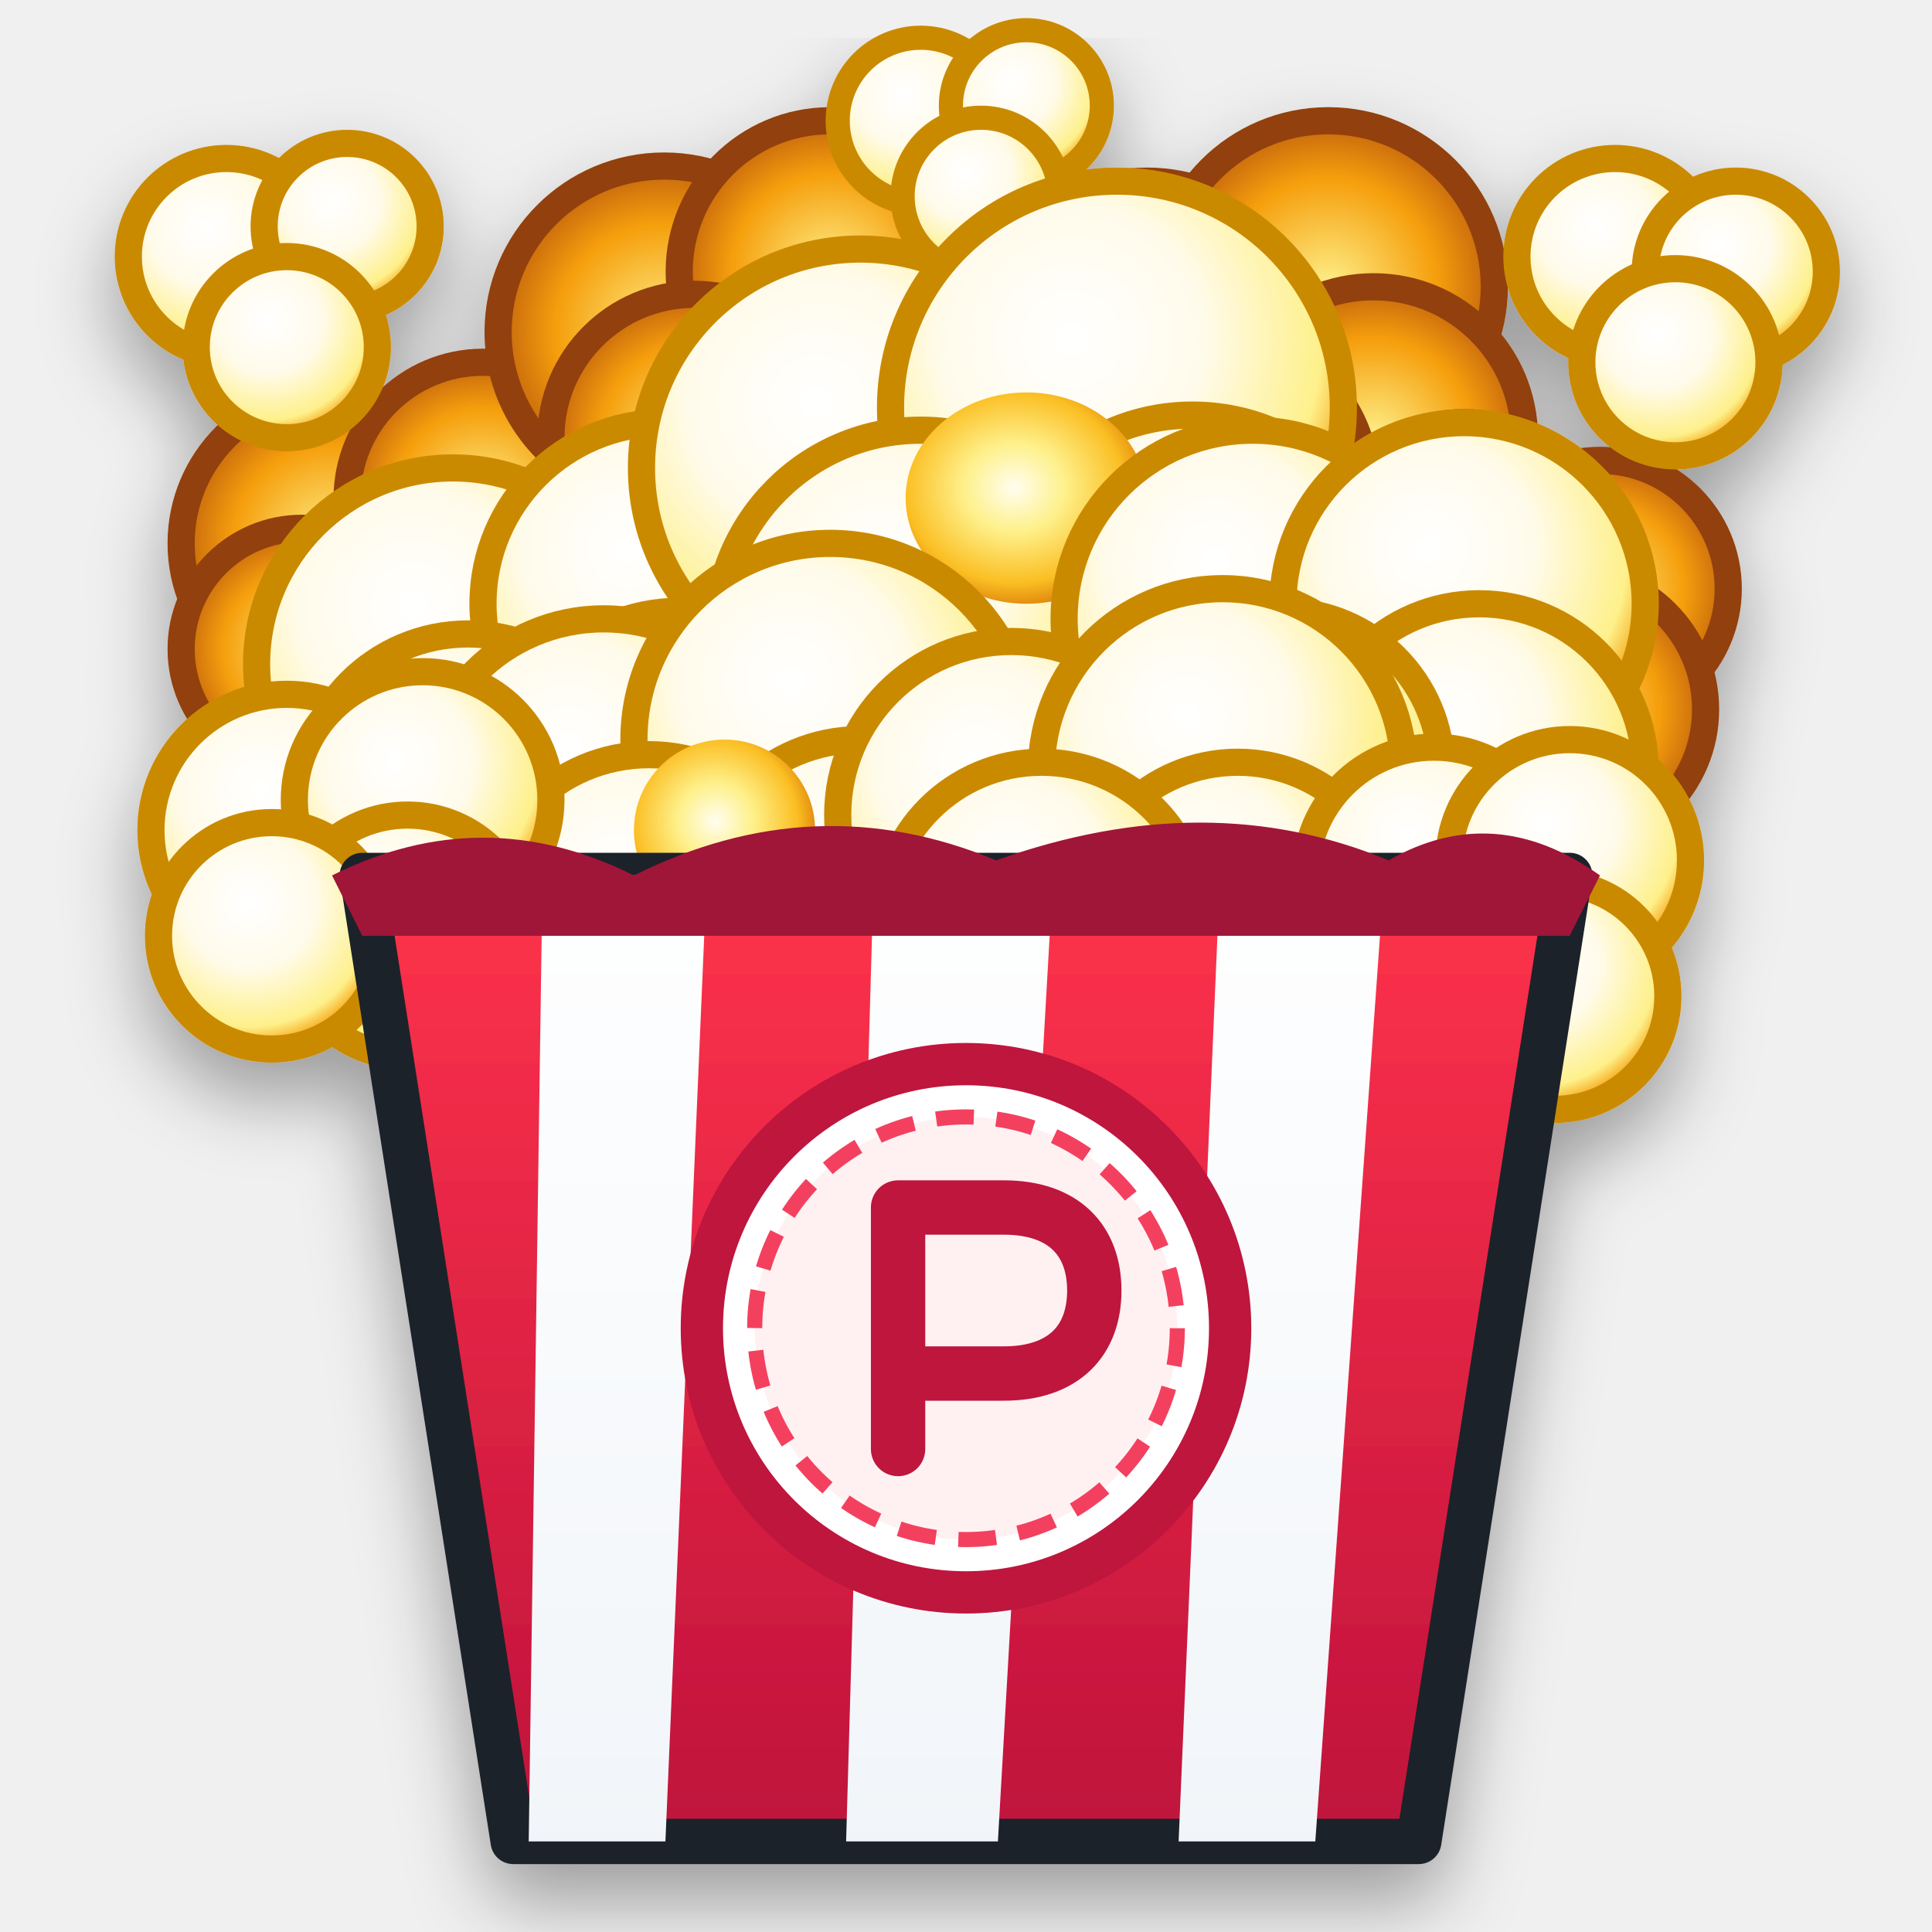
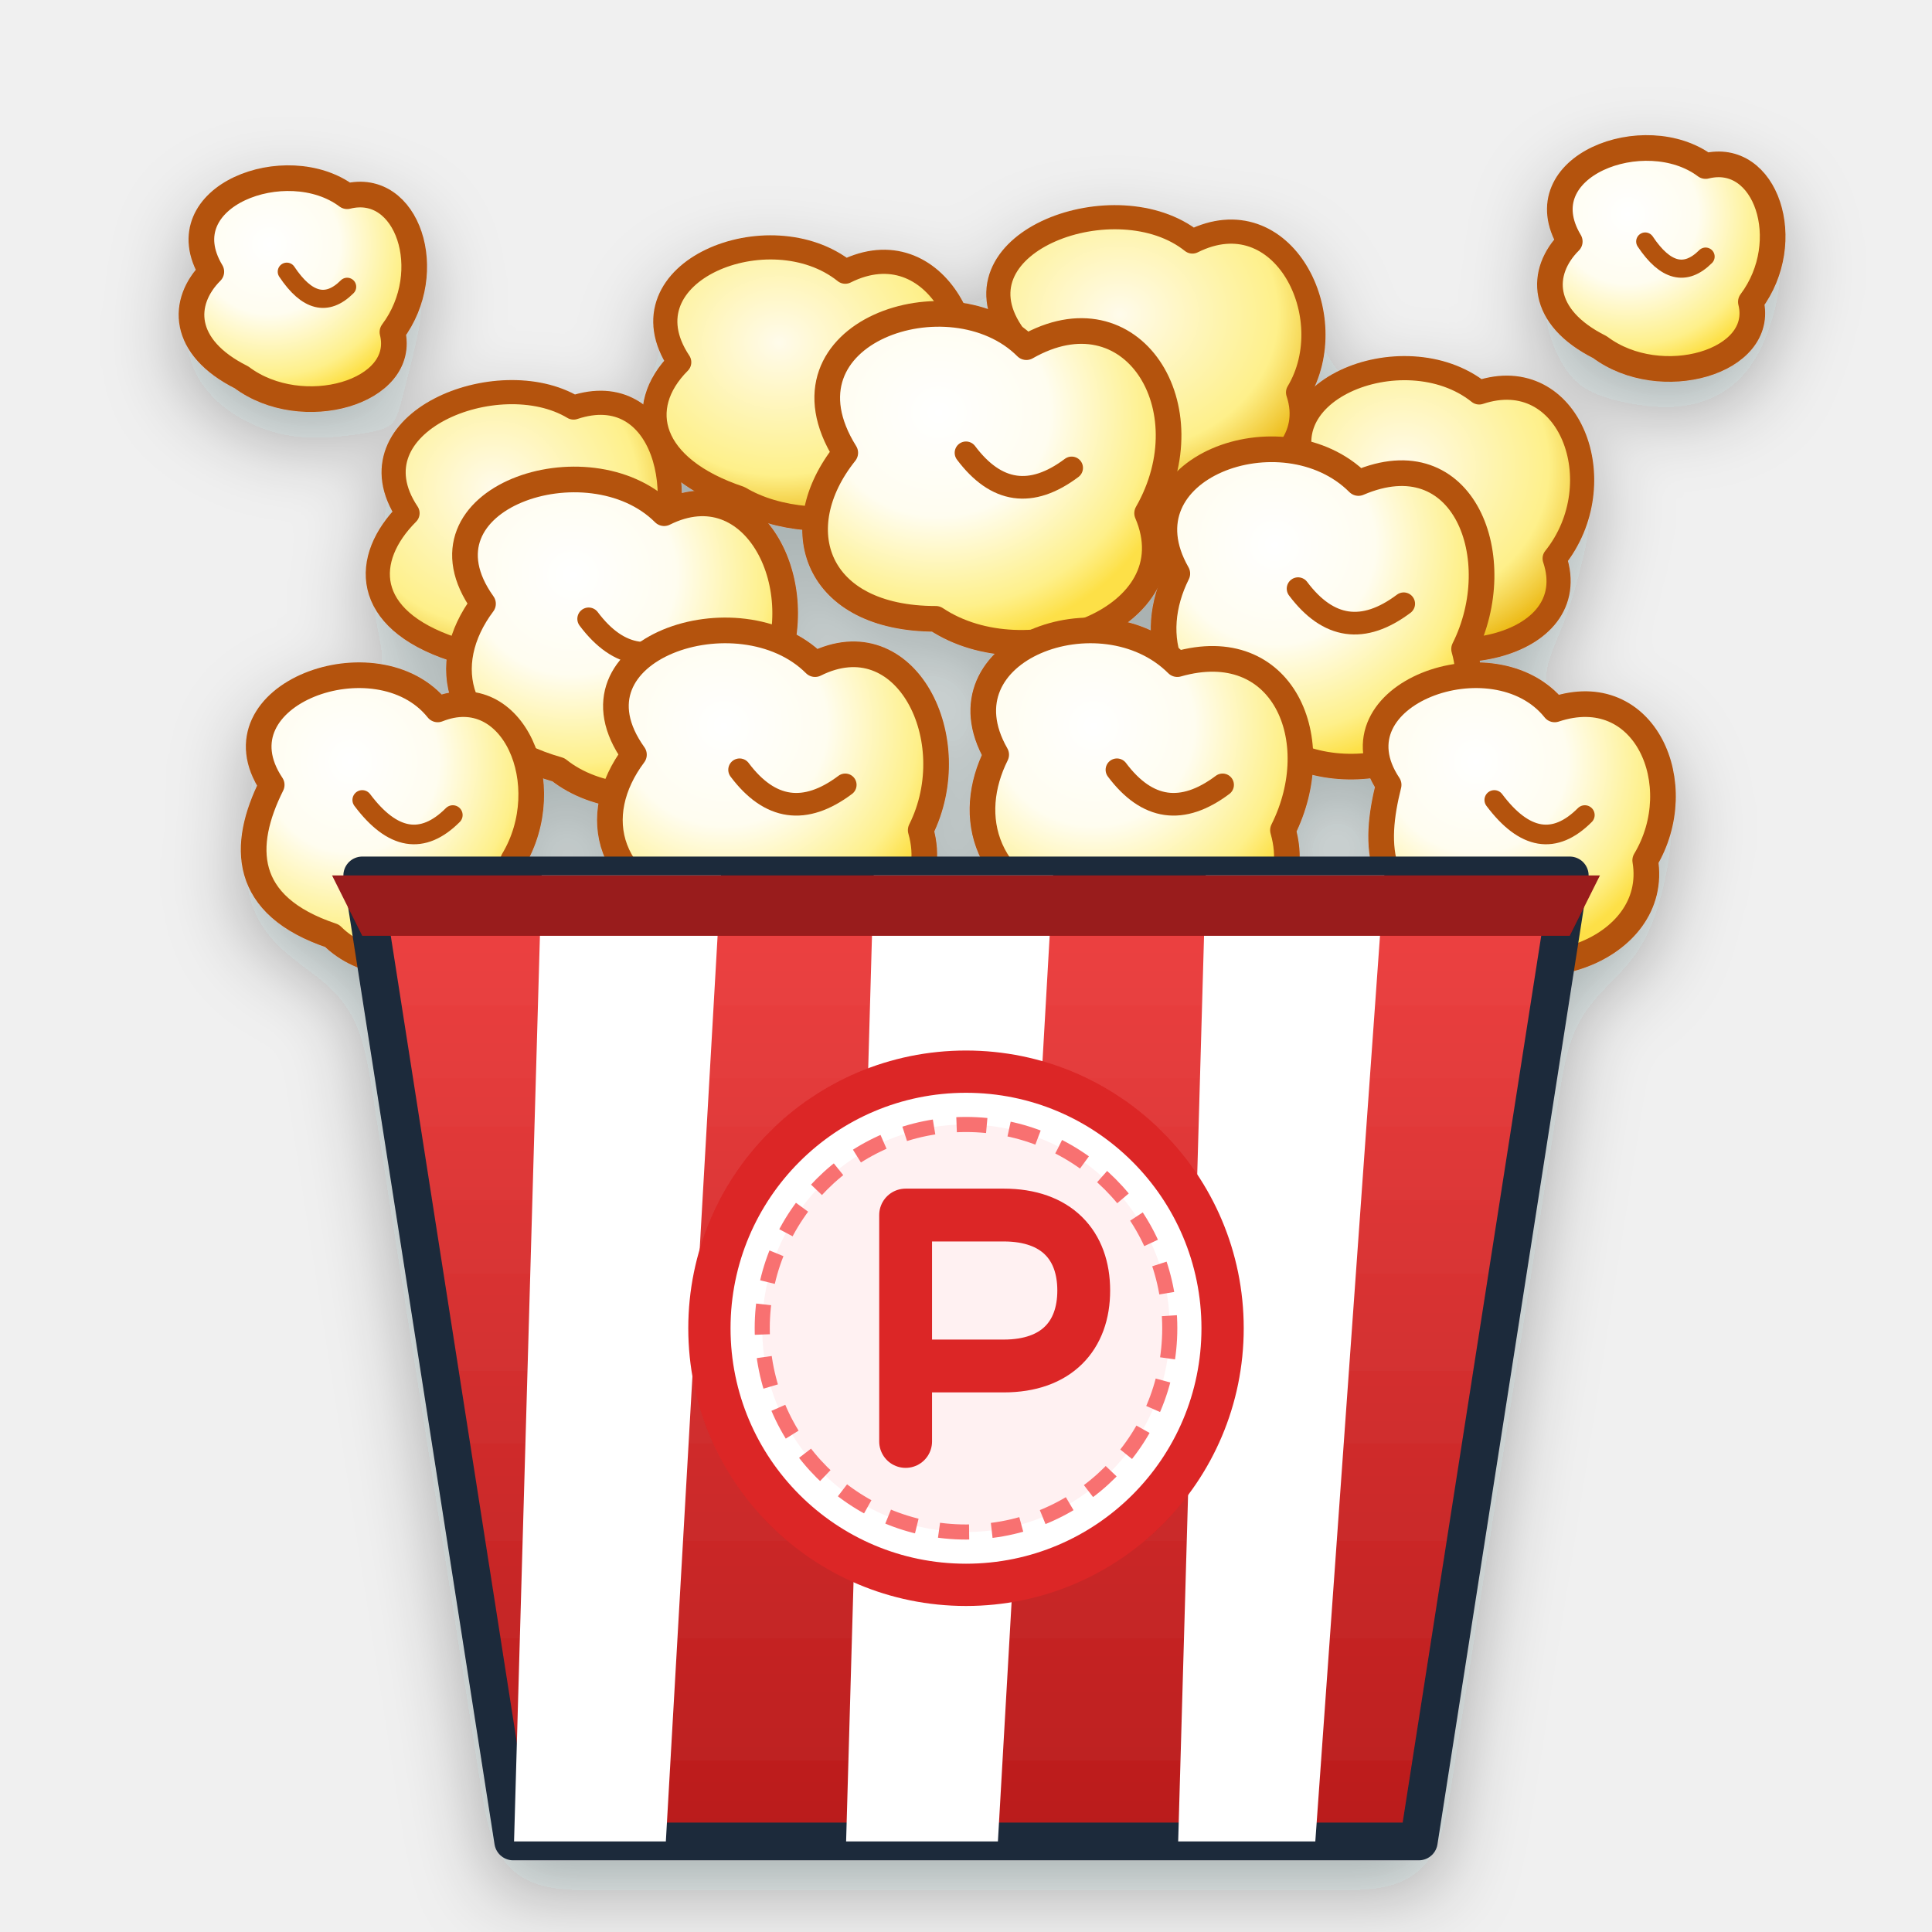
<svg xmlns="http://www.w3.org/2000/svg" viewBox="0 0 128 128" width="128" height="128">
  <defs>
-     <linearGradient id="redStripe" x1="0%" y1="0%" x2="0%" y2="100%">
-       <stop offset="0%" stop-color="#ff334b" />
-       <stop offset="100%" stop-color="#be123c" />
+     <linearGradient id="redGrad" x1="0%" y1="0%" x2="0%" y2="100%">
+       <stop offset="0%" stop-color="#ef4444" />
+       <stop offset="100%" stop-color="#b91c1c" />
    </linearGradient>
-     <linearGradient id="whiteStripe" x1="0%" y1="0%" x2="0%" y2="100%">
+     <radialGradient id="popcornGrad" cx="35%" cy="30%" r="70%">
      <stop offset="0%" stop-color="#ffffff" />
-       <stop offset="100%" stop-color="#f1f5f9" />
-     </linearGradient>
-     <radialGradient id="butterCore" cx="45%" cy="45%" r="60%">
-       <stop offset="0%" stop-color="#fffef0" />
-       <stop offset="35%" stop-color="#fef08a" />
-       <stop offset="75%" stop-color="#fbbf24" />
-       <stop offset="100%" stop-color="#d97706" />
+       <stop offset="45%" stop-color="#fffdf0" />
+       <stop offset="85%" stop-color="#fef08a" />
+       <stop offset="100%" stop-color="#fde047" />
    </radialGradient>
-     <radialGradient id="butterLight" cx="40%" cy="35%" r="65%">
-       <stop offset="0%" stop-color="#ffffff" />
-       <stop offset="45%" stop-color="#fffbeb" />
-       <stop offset="85%" stop-color="#fef08a" />
-       <stop offset="100%" stop-color="#f59e0b" />
+     <radialGradient id="popcornBackGrad" cx="40%" cy="35%" r="70%">
+       <stop offset="0%" stop-color="#fffbeb" />
+       <stop offset="70%" stop-color="#fef08a" />
+       <stop offset="100%" stop-color="#eab308" />
    </radialGradient>
-     <radialGradient id="butterDark" cx="50%" cy="50%" r="55%">
-       <stop offset="0%" stop-color="#fef08a" />
-       <stop offset="60%" stop-color="#f59e0b" />
-       <stop offset="100%" stop-color="#b45309" />
-     </radialGradient>
-     <filter id="softShadow" x="-15%" y="-15%" width="130%" height="130%">
-       <feDropShadow dx="0" dy="2.5" stdDeviation="2.5" flood-color="#090a0f" flood-opacity="0.35" />
+     <filter id="iconShadow" x="-15%" y="-15%" width="130%" height="130%">
+       <feDropShadow dx="0" dy="2" stdDeviation="2.5" flood-color="#0f172a" flood-opacity="0.3" />
    </filter>
  </defs>
-   <g filter="url(#softShadow)">
-     <g stroke="#92400e" stroke-width="1.8" stroke-linejoin="round" fill="url(#butterDark)">
-       <circle cx="22" cy="36" r="10" />
-       <circle cx="32" cy="33" r="9" />
-       <circle cx="28" cy="44" r="9" />
-       <circle cx="20" cy="43" r="8" />
+   <g filter="url(#iconShadow)">
+     <g fill="url(#popcornBackGrad)" stroke="#b45309" stroke-width="1.6" stroke-linejoin="round">
+       <path d="M 27 34 C 23 28, 33 24, 38 27 C 44 25, 46 33, 43 38 C 45 44, 35 46, 30 43 C 24 41, 24 37, 27 34 Z" />
+       <path d="M 45 24 C 41 18, 51 14, 56 18 C 62 15, 66 23, 63 28 C 64 34, 54 36, 49 33 C 43 31, 42 27, 45 24 Z" />
+       <path d="M 67 22 C 63 16, 74 12, 79 16 C 85 13, 89 21, 86 26 C 88 32, 77 35, 72 31 C 66 30, 64 25, 67 22 Z" />
+       <path d="M 87 32 C 83 26, 93 22, 98 26 C 104 24, 107 32, 103 37 C 105 43, 95 45, 90 41 C 84 39, 84 35, 87 32 Z" />
    </g>
-     <g stroke="#92400e" stroke-width="1.8" stroke-linejoin="round" fill="url(#butterDark)">
-       <circle cx="44" cy="22" r="11" />
-       <circle cx="55" cy="18" r="10" />
-       <circle cx="57" cy="28" r="9.5" />
-       <circle cx="46" cy="29" r="9.5" />
-     </g>
-     <g stroke="#92400e" stroke-width="1.8" stroke-linejoin="round" fill="url(#butterDark)">
-       <circle cx="76" cy="23" r="11" />
-       <circle cx="88" cy="19" r="11" />
-       <circle cx="91" cy="29" r="10" />
-       <circle cx="81" cy="32" r="9.5" />
-     </g>
-     <g stroke="#92400e" stroke-width="1.8" stroke-linejoin="round" fill="url(#butterDark)">
-       <circle cx="97" cy="37" r="9" />
-       <circle cx="106" cy="39" r="8.5" />
-       <circle cx="104" cy="47" r="9" />
-       <circle cx="96" cy="45" r="8" />
-     </g>
-     <g stroke="#ca8a04" stroke-width="1.8" fill="url(#butterLight)">
-       <circle cx="15" cy="17" r="6.5" />
-       <circle cx="23" cy="15" r="5.5" />
-       <circle cx="19" cy="23" r="6" />
-     </g>
-     <g stroke="#ca8a04" stroke-width="1.6" fill="url(#butterLight)">
-       <circle cx="61" cy="8" r="5.5" />
-       <circle cx="68" cy="7" r="5" />
-       <circle cx="65" cy="13" r="5.2" />
-     </g>
-     <g stroke="#ca8a04" stroke-width="1.8" fill="url(#butterLight)">
-       <circle cx="107" cy="17" r="6.5" />
-       <circle cx="115" cy="18" r="6" />
-       <circle cx="111" cy="24" r="6.2" />
-     </g>
-     <g stroke="#ca8a04" stroke-width="1.8" stroke-linejoin="round" fill="url(#butterLight)">
-       <circle cx="30" cy="44" r="13" />
-       <circle cx="44" cy="40" r="12" />
-       <circle cx="45" cy="52" r="11.5" />
-       <circle cx="31" cy="53" r="11" />
-     </g>
-     <g stroke="#ca8a04" stroke-width="1.8" stroke-linejoin="round" fill="url(#butterLight)">
-       <circle cx="57" cy="31" r="14.5" />
-       <circle cx="74" cy="27" r="15" />
-       <circle cx="79" cy="41" r="13.5" />
-       <circle cx="61" cy="42" r="13.5" />
-       <ellipse cx="68" cy="33" rx="8" ry="7" fill="url(#butterCore)" stroke="none" />
-     </g>
-     <g stroke="#ca8a04" stroke-width="1.8" stroke-linejoin="round" fill="url(#butterLight)">
-       <circle cx="83" cy="41" r="12.5" />
-       <circle cx="97" cy="40" r="12" />
-       <circle cx="98" cy="51" r="11" />
-       <circle cx="85" cy="51" r="10.5" />
-     </g>
-     <g stroke="#ca8a04" stroke-width="1.8" stroke-linejoin="round" fill="url(#butterLight)">
-       <circle cx="40" cy="53" r="12" />
-       <circle cx="55" cy="49" r="13" />
-       <circle cx="57" cy="60" r="11" />
-       <circle cx="43" cy="61" r="11" />
-       <circle cx="48" cy="55" r="6" fill="url(#butterCore)" stroke="none" />
-     </g>
-     <g stroke="#ca8a04" stroke-width="1.8" stroke-linejoin="round" fill="url(#butterLight)">
-       <circle cx="67" cy="54" r="11.5" />
-       <circle cx="81" cy="51" r="12" />
-       <circle cx="82" cy="61" r="10.5" />
-       <circle cx="69" cy="61" r="10.5" />
-     </g>
-     <g stroke="#ca8a04" stroke-width="1.8" stroke-linejoin="round" fill="url(#butterLight)">
-       <circle cx="19" cy="55" r="9" />
-       <circle cx="28" cy="53" r="8.5" />
-       <circle cx="27" cy="62" r="8" />
-       <circle cx="18" cy="62" r="7.5" />
-     </g>
-     <g stroke="#ca8a04" stroke-width="1.8" stroke-linejoin="round" fill="url(#butterLight)">
-       <circle cx="95" cy="58" r="8.5" />
-       <circle cx="104" cy="57" r="8" />
-       <circle cx="103" cy="66" r="7.5" />
-       <circle cx="95" cy="65" r="7" />
+     <g fill="url(#popcornGrad)" stroke="#b45309" stroke-width="1.7" stroke-linejoin="round">
+       <g>
+         <path d="M 14 18 C 11 13, 19 10, 23 13 C 27 12, 29 18, 26 22 C 27 26, 20 28, 16 25 C 12 23, 12 20, 14 18 Z" />
+         <path d="M 19 18 Q 21 21 23 19" stroke="#b45309" stroke-width="1.2" fill="none" stroke-linecap="round" />
+       </g>
+       <g>
+         <path d="M 104 16 C 101 11, 109 8, 113 11 C 117 10, 119 16, 116 20 C 117 24, 110 26, 106 23 C 102 21, 102 18, 104 16 Z" />
+         <path d="M 109 16 Q 111 19 113 17" stroke="#b45309" stroke-width="1.2" fill="none" stroke-linecap="round" />
+       </g>
+       <g>
+         <path d="M 56 30 C 51 22, 63 18, 68 23 C 75 19, 80 27, 76 34 C 79 41, 68 45, 62 41 C 54 41, 52 35, 56 30 Z" />
+         <path d="M 64 30 Q 67 34 71 31" stroke="#b45309" stroke-width="1.5" fill="none" stroke-linecap="round" />
+       </g>
+       <g>
+         <path d="M 32 40 C 27 33, 39 29, 44 34 C 50 31, 54 39, 51 45 C 53 52, 42 55, 37 51 C 30 49, 29 44, 32 40 Z" />
+         <path d="M 39 41 Q 42 45 46 42" stroke="#b45309" stroke-width="1.5" fill="none" stroke-linecap="round" />
+       </g>
+       <g>
+         <path d="M 78 38 C 74 31, 85 27, 90 32 C 97 29, 100 37, 97 43 C 99 50, 89 53, 84 49 C 77 47, 76 42, 78 38 Z" />
+         <path d="M 86 39 Q 89 43 93 40" stroke="#b45309" stroke-width="1.5" fill="none" stroke-linecap="round" />
+       </g>
+       <g>
+         <path d="M 42 50 C 37 43, 49 39, 54 44 C 60 41, 64 49, 61 55 C 63 62, 52 65, 47 61 C 40 59, 39 54, 42 50 Z" />
+         <path d="M 49 51 Q 52 55 56 52" stroke="#b45309" stroke-width="1.5" fill="none" stroke-linecap="round" />
+       </g>
+       <g>
+         <path d="M 66 50 C 62 43, 73 39, 78 44 C 85 42, 88 49, 85 55 C 87 62, 77 65, 72 61 C 65 59, 64 54, 66 50 Z" />
+         <path d="M 74 51 Q 77 55 81 52" stroke="#b45309" stroke-width="1.5" fill="none" stroke-linecap="round" />
+       </g>
+       <g>
+         <path d="M 18 52 C 14 46, 25 42, 29 47 C 34 45, 37 52, 34 57 C 35 63, 26 66, 22 62 C 16 60, 16 56, 18 52 Z" />
+         <path d="M 24 53 Q 27 57 30 54" stroke="#b45309" stroke-width="1.3" fill="none" stroke-linecap="round" />
+       </g>
+       <g>
+         <path d="M 92 52 C 88 46, 99 42, 103 47 C 109 45, 112 52, 109 57 C 110 63, 101 66, 97 62 C 91 60, 91 56, 92 52 Z" />
+         <path d="M 99 53 Q 102 57 105 54" stroke="#b45309" stroke-width="1.3" fill="none" stroke-linecap="round" />
+       </g>
    </g>
    <g>
-       <clipPath id="bucketBodyClip">
+       <clipPath id="bucketClip">
        <path d="M 24 58 L 104 58 L 94 122 L 34 122 Z" />
      </clipPath>
-       <path d="M 24 58 L 104 58 L 94 122 L 34 122 Z" fill="url(#redStripe)" stroke="#1e2029" stroke-width="3" stroke-linejoin="round" />
-       <g clip-path="url(#bucketBodyClip)">
-         <polygon points="36,54 47,54 44,124 35,124" fill="url(#whiteStripe)" />
-         <polygon points="58,54 70,54 66,124 56,124" fill="url(#whiteStripe)" />
-         <polygon points="81,54 92,54 87,124 78,124" fill="url(#whiteStripe)" />
+       <path d="M 24 58 L 104 58 L 94 122 L 34 122 Z" fill="url(#redGrad)" stroke="#1e293b" stroke-width="2.5" stroke-linejoin="round" />
+       <g clip-path="url(#bucketClip)">
+         <polygon points="36,54 48,54 44,124 34,124" fill="#ffffff" />
+         <polygon points="58,54 70,54 66,124 56,124" fill="#ffffff" />
+         <polygon points="80,54 92,54 87,124 78,124" fill="#ffffff" />
      </g>
-       <path d="M 22 58 Q 32 53 42 58 Q 54 52 66 57 Q 80 52 92 57 Q 99 53 106 58 L 104 62 L 24 62 Z" fill="#9f1239" />
+       <path d="M 22 58 L 106 58 L 104 62 L 24 62 Z" fill="#991b1b" />
      <g transform="translate(64, 88)">
-         <circle cx="0" cy="0" r="17.5" fill="#ffffff" stroke="#be123c" stroke-width="2.8" />
-         <circle cx="0" cy="0" r="14" fill="#fff1f2" stroke="#f43f5e" stroke-width="1" stroke-dasharray="2.5 1.5" />
-         <path d="M -4.5 -8 L -4.5 8 M -4.5 -8 L 2.5 -8 C 6.5 -8 8.5 -5.8 8.5 -2.5 C 8.5 0.8 6.5 3 2.5 3 L -4.5 3" stroke="#be123c" stroke-width="3.6" stroke-linecap="round" stroke-linejoin="round" fill="none" />
+         <circle cx="0" cy="0" r="17" fill="#ffffff" stroke="#dc2626" stroke-width="2.8" />
+         <circle cx="0" cy="0" r="13.5" fill="#fff1f2" stroke="#f87171" stroke-width="1" stroke-dasharray="2 1.5" />
+         <path d="M -4 -7.5 L -4 7.5 M -4 -7.5 L 2.5 -7.5 C 6 -7.5 7.8 -5.5 7.8 -2.5 C 7.8 0.5 6 2.5 2.5 2.5 L -4 2.5" stroke="#dc2626" stroke-width="3.5" stroke-linecap="round" stroke-linejoin="round" fill="none" />
      </g>
    </g>
  </g>
</svg>
